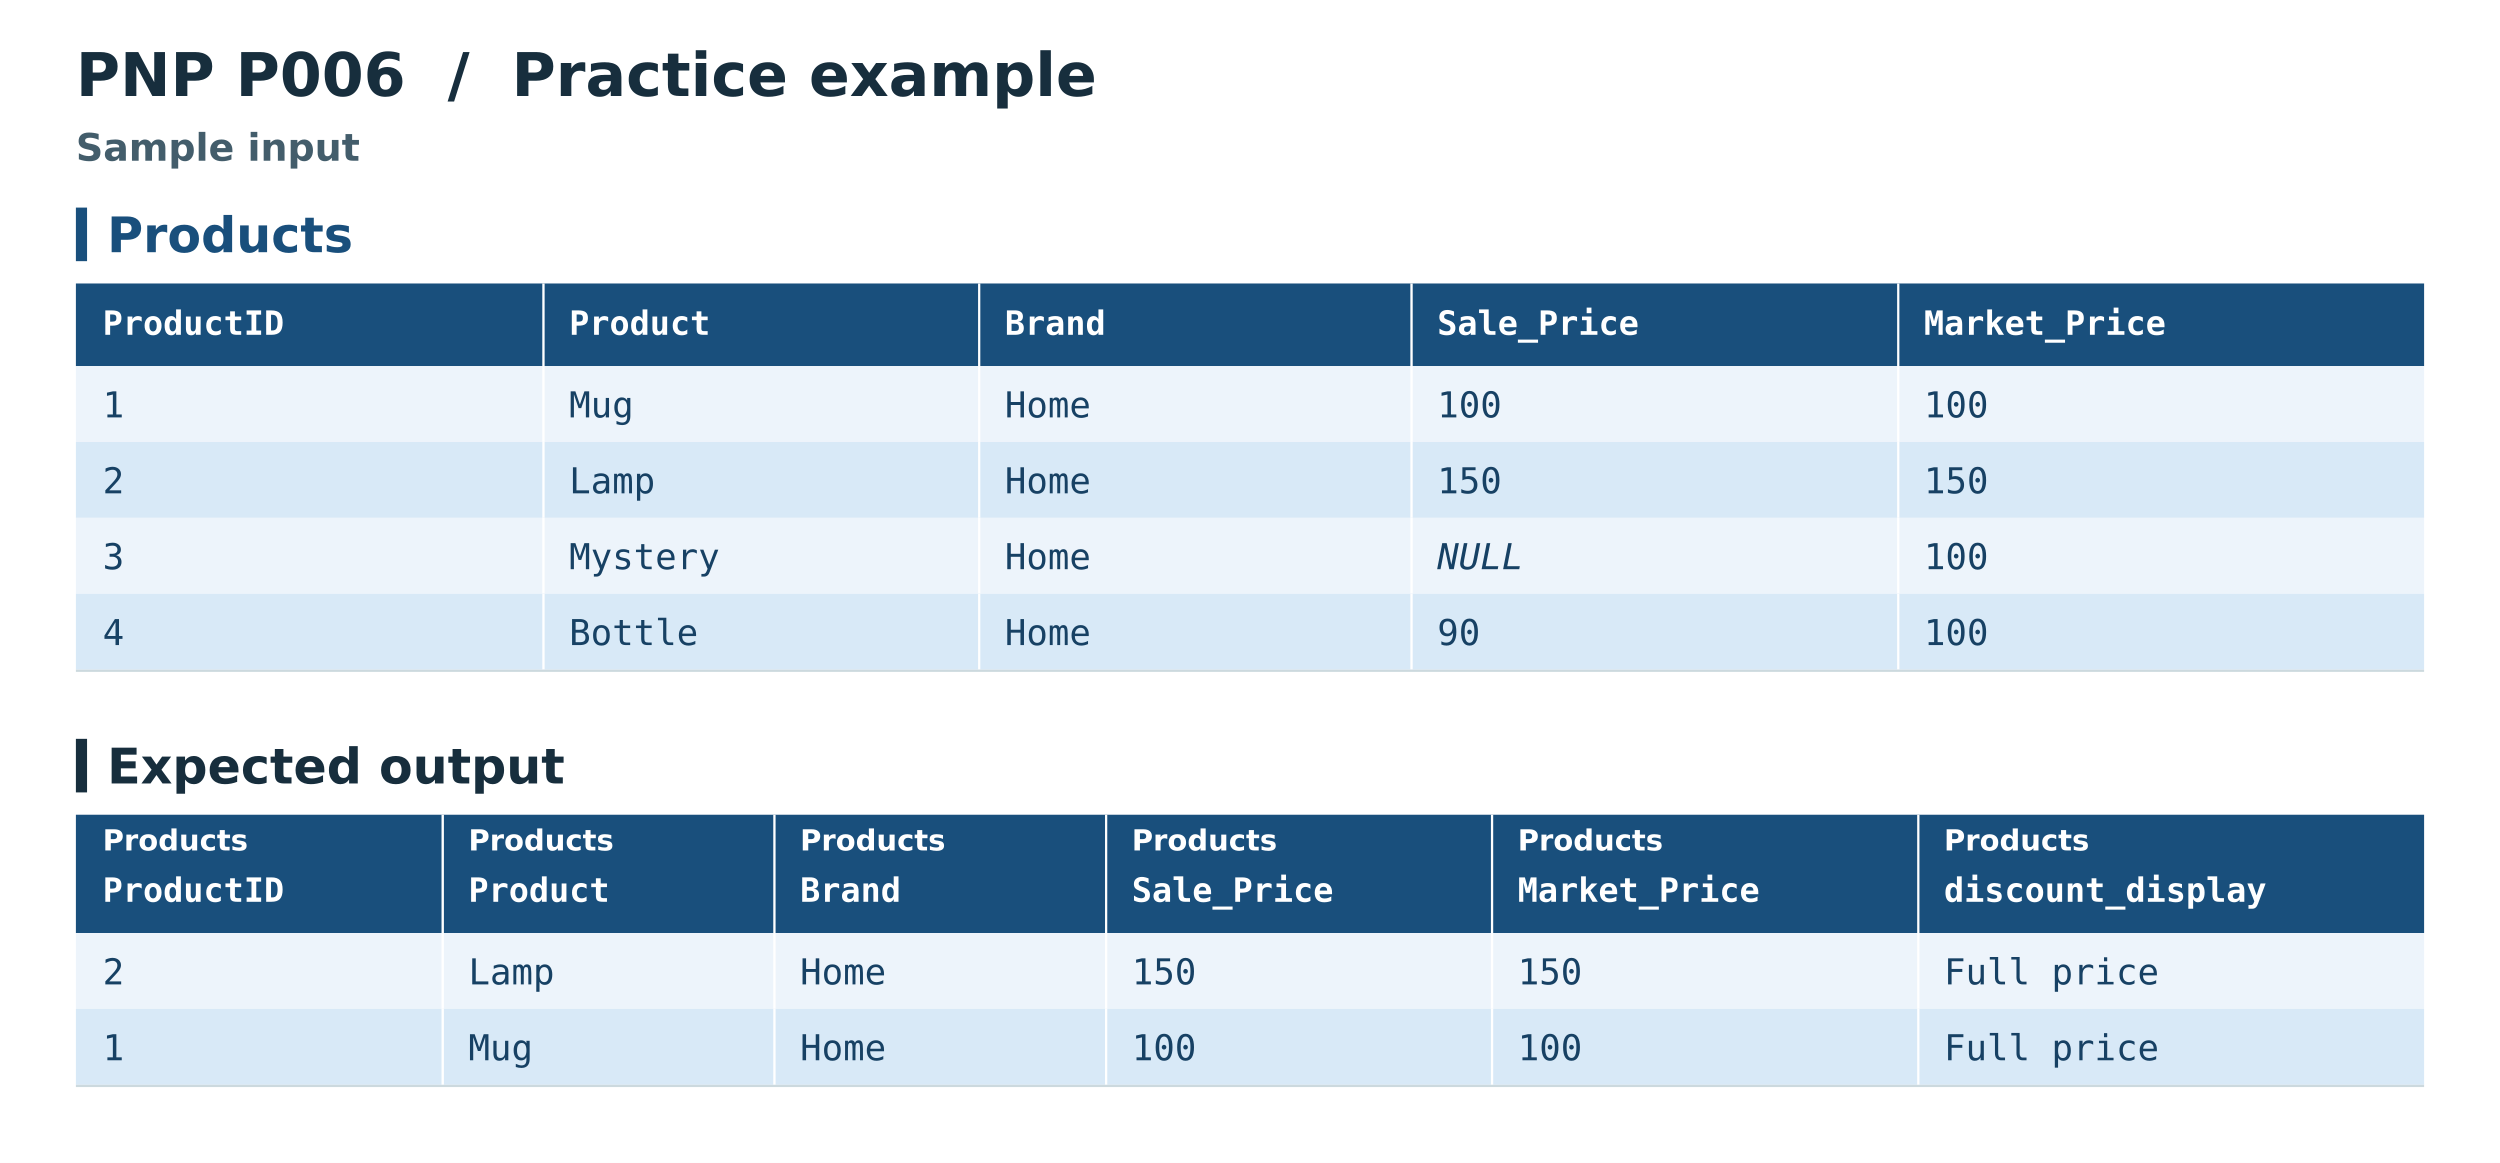
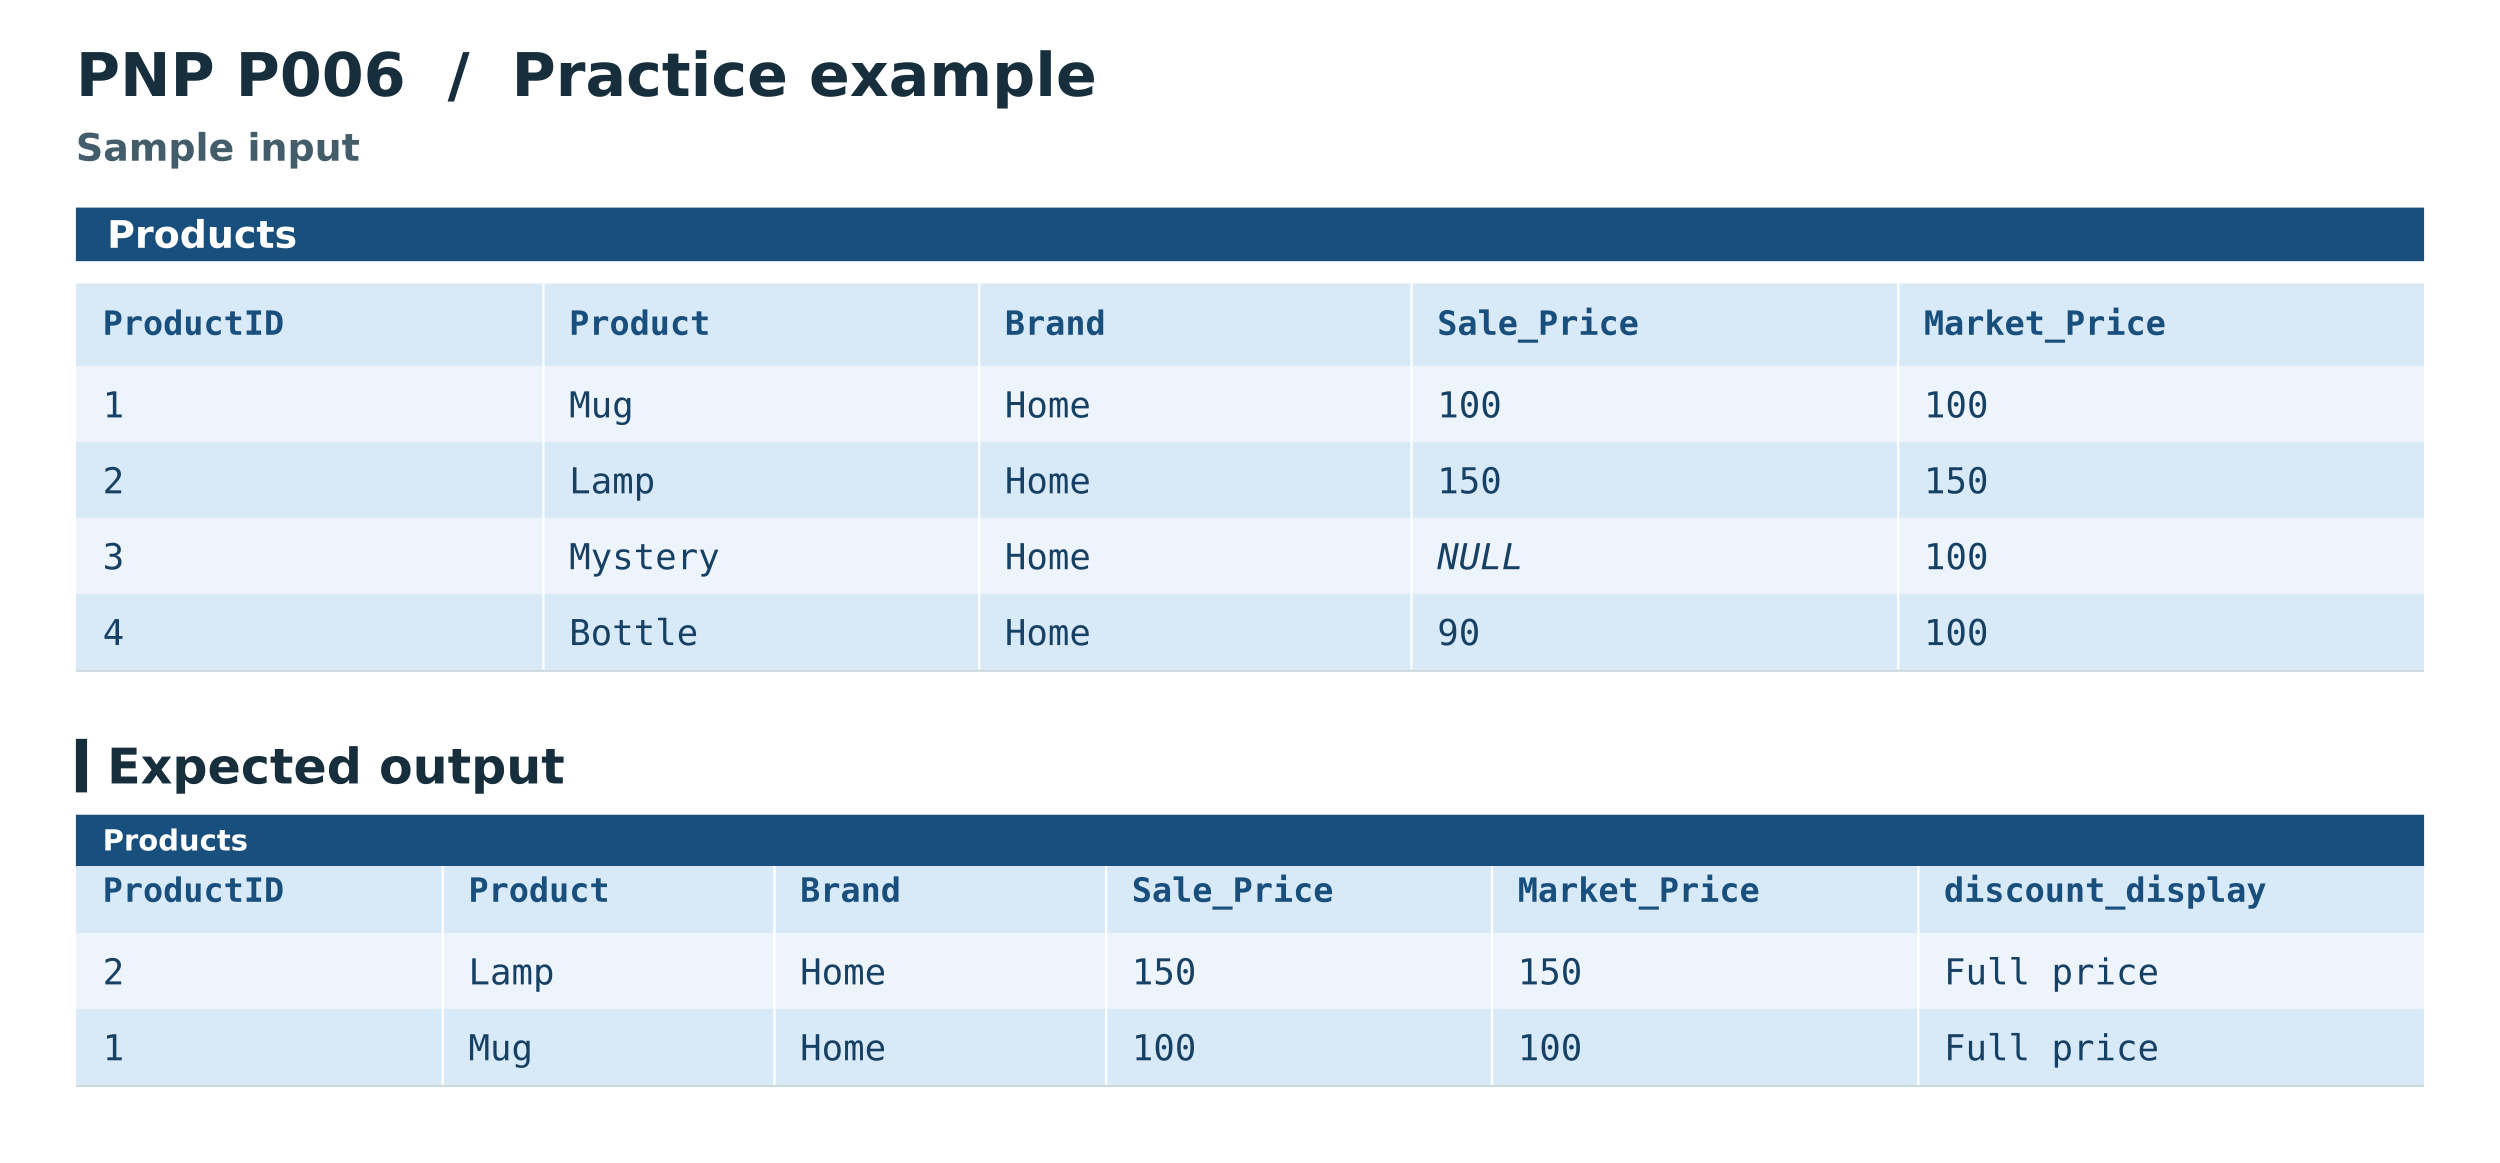
<svg xmlns="http://www.w3.org/2000/svg" width="1120" role="img" aria-labelledby="figure-title figure-desc" height="521" viewBox="0 0 1120 521">
  <rect x="0" y="0" width="1120" height="521" fill="#ffffff" />
  <text x="34" y="43" font-size="27" fill="#172e3d" font-family="DejaVu Sans, sans-serif" font-weight="700" xml:space="preserve">PNP P006  /  Practice example</text>
  <text x="34" y="72" font-size="17" fill="#435d6b" font-family="DejaVu Sans, sans-serif" font-weight="700" xml:space="preserve">Sample input</text>
  <g data-table="Products">
-     <rect x="34" y="93" width="5" height="24" fill="#194f7c" />
-     <text x="48" y="113" font-size="22" fill="#194f7c" font-family="DejaVu Sans, sans-serif" font-weight="700" xml:space="preserve">Products</text>
+     <rect x="34" y="93" width="1051.99" height="24" fill="#194f7c" />
+     <text x="48" y="111" font-size="17" fill="#ffffff" font-family="DejaVu Sans, sans-serif" font-weight="700" xml:space="preserve">Products</text>
    <g data-header="ProductID" data-source="Products">
-       <rect x="34" y="127" width="208.99" height="37" fill="#194f7c" />
-       <text x="46" y="150" font-size="15" fill="#ffffff" font-family="DejaVu Sans Mono, monospace" font-weight="700" xml:space="preserve">ProductID</text>
+       <rect x="34" y="127" width="208.99" height="37" fill="#d8e9f7" />
+       <text x="46" y="150" font-size="15" fill="#194f7c" font-family="DejaVu Sans Mono, monospace" font-weight="700" xml:space="preserve">ProductID</text>
    </g>
    <g data-header="Product" data-source="Products">
-       <rect x="242.99" y="127" width="195.19" height="37" fill="#194f7c" />
-       <text x="254.99" y="150" font-size="15" fill="#ffffff" font-family="DejaVu Sans Mono, monospace" font-weight="700" xml:space="preserve">Product</text>
+       <rect x="242.99" y="127" width="195.19" height="37" fill="#d8e9f7" />
+       <text x="254.99" y="150" font-size="15" fill="#194f7c" font-family="DejaVu Sans Mono, monospace" font-weight="700" xml:space="preserve">Product</text>
      <rect x="242.99" y="127" width="1" height="37" fill="#ffffff" />
    </g>
    <g data-header="Brand" data-source="Products">
-       <rect x="438.18" y="127" width="193.71" height="37" fill="#194f7c" />
-       <text x="450.18" y="150" font-size="15" fill="#ffffff" font-family="DejaVu Sans Mono, monospace" font-weight="700" xml:space="preserve">Brand</text>
+       <rect x="438.18" y="127" width="193.71" height="37" fill="#d8e9f7" />
+       <text x="450.18" y="150" font-size="15" fill="#194f7c" font-family="DejaVu Sans Mono, monospace" font-weight="700" xml:space="preserve">Brand</text>
      <rect x="438.18" y="127" width="1" height="37" fill="#ffffff" />
    </g>
    <g data-header="Sale_Price" data-source="Products">
-       <rect x="631.89" y="127" width="218.02" height="37" fill="#194f7c" />
-       <text x="643.89" y="150" font-size="15" fill="#ffffff" font-family="DejaVu Sans Mono, monospace" font-weight="700" xml:space="preserve">Sale_Price</text>
+       <rect x="631.89" y="127" width="218.02" height="37" fill="#d8e9f7" />
+       <text x="643.89" y="150" font-size="15" fill="#194f7c" font-family="DejaVu Sans Mono, monospace" font-weight="700" xml:space="preserve">Sale_Price</text>
      <rect x="631.89" y="127" width="1" height="37" fill="#ffffff" />
    </g>
    <g data-header="Market_Price" data-source="Products">
-       <rect x="849.92" y="127" width="236.08" height="37" fill="#194f7c" />
-       <text x="861.92" y="150" font-size="15" fill="#ffffff" font-family="DejaVu Sans Mono, monospace" font-weight="700" xml:space="preserve">Market_Price</text>
+       <rect x="849.92" y="127" width="236.08" height="37" fill="#d8e9f7" />
+       <text x="861.92" y="150" font-size="15" fill="#194f7c" font-family="DejaVu Sans Mono, monospace" font-weight="700" xml:space="preserve">Market_Price</text>
      <rect x="849.92" y="127" width="1" height="37" fill="#ffffff" />
    </g>
    <g data-column="ProductID" data-row="1" data-source="Products" data-value="1">
      <rect x="34" y="164" width="208.99" height="34" fill="#edf4fb" />
      <text x="46" y="187" font-size="16" fill="#174164" font-family="DejaVu Sans Mono, monospace" xml:space="preserve">1</text>
    </g>
    <g data-column="Product" data-row="1" data-source="Products" data-value="Mug">
      <rect x="242.99" y="164" width="195.19" height="34" fill="#edf4fb" />
      <rect x="242.99" y="164" width="1" height="34" fill="#ffffff" />
      <text x="254.99" y="187" font-size="16" fill="#174164" font-family="DejaVu Sans Mono, monospace" xml:space="preserve">Mug</text>
    </g>
    <g data-column="Brand" data-row="1" data-source="Products" data-value="Home">
      <rect x="438.18" y="164" width="193.71" height="34" fill="#edf4fb" />
      <rect x="438.18" y="164" width="1" height="34" fill="#ffffff" />
      <text x="450.18" y="187" font-size="16" fill="#174164" font-family="DejaVu Sans Mono, monospace" xml:space="preserve">Home</text>
    </g>
    <g data-column="Sale_Price" data-row="1" data-source="Products" data-value="100">
      <rect x="631.89" y="164" width="218.02" height="34" fill="#edf4fb" />
      <rect x="631.89" y="164" width="1" height="34" fill="#ffffff" />
      <text x="643.89" y="187" font-size="16" fill="#174164" font-family="DejaVu Sans Mono, monospace" xml:space="preserve">100</text>
    </g>
    <g data-column="Market_Price" data-row="1" data-source="Products" data-value="100">
      <rect x="849.92" y="164" width="236.08" height="34" fill="#edf4fb" />
      <rect x="849.92" y="164" width="1" height="34" fill="#ffffff" />
      <text x="861.92" y="187" font-size="16" fill="#174164" font-family="DejaVu Sans Mono, monospace" xml:space="preserve">100</text>
    </g>
    <g data-column="ProductID" data-row="2" data-source="Products" data-value="2">
      <rect x="34" y="198" width="208.99" height="34" fill="#d8e9f7" />
      <text x="46" y="221" font-size="16" fill="#174164" font-family="DejaVu Sans Mono, monospace" xml:space="preserve">2</text>
    </g>
    <g data-column="Product" data-row="2" data-source="Products" data-value="Lamp">
      <rect x="242.99" y="198" width="195.19" height="34" fill="#d8e9f7" />
      <rect x="242.99" y="198" width="1" height="34" fill="#ffffff" />
      <text x="254.99" y="221" font-size="16" fill="#174164" font-family="DejaVu Sans Mono, monospace" xml:space="preserve">Lamp</text>
    </g>
    <g data-column="Brand" data-row="2" data-source="Products" data-value="Home">
      <rect x="438.18" y="198" width="193.71" height="34" fill="#d8e9f7" />
      <rect x="438.18" y="198" width="1" height="34" fill="#ffffff" />
      <text x="450.18" y="221" font-size="16" fill="#174164" font-family="DejaVu Sans Mono, monospace" xml:space="preserve">Home</text>
    </g>
    <g data-column="Sale_Price" data-row="2" data-source="Products" data-value="150">
      <rect x="631.89" y="198" width="218.02" height="34" fill="#d8e9f7" />
      <rect x="631.89" y="198" width="1" height="34" fill="#ffffff" />
      <text x="643.89" y="221" font-size="16" fill="#174164" font-family="DejaVu Sans Mono, monospace" xml:space="preserve">150</text>
    </g>
    <g data-column="Market_Price" data-row="2" data-source="Products" data-value="150">
      <rect x="849.92" y="198" width="236.08" height="34" fill="#d8e9f7" />
      <rect x="849.92" y="198" width="1" height="34" fill="#ffffff" />
      <text x="861.92" y="221" font-size="16" fill="#174164" font-family="DejaVu Sans Mono, monospace" xml:space="preserve">150</text>
    </g>
    <g data-column="ProductID" data-row="3" data-source="Products" data-value="3">
      <rect x="34" y="232" width="208.99" height="34" fill="#edf4fb" />
      <text x="46" y="255" font-size="16" fill="#174164" font-family="DejaVu Sans Mono, monospace" xml:space="preserve">3</text>
    </g>
    <g data-column="Product" data-row="3" data-source="Products" data-value="Mystery">
      <rect x="242.99" y="232" width="195.19" height="34" fill="#edf4fb" />
      <rect x="242.99" y="232" width="1" height="34" fill="#ffffff" />
      <text x="254.99" y="255" font-size="16" fill="#174164" font-family="DejaVu Sans Mono, monospace" xml:space="preserve">Mystery</text>
    </g>
    <g data-column="Brand" data-row="3" data-source="Products" data-value="Home">
      <rect x="438.18" y="232" width="193.71" height="34" fill="#edf4fb" />
      <rect x="438.18" y="232" width="1" height="34" fill="#ffffff" />
      <text x="450.18" y="255" font-size="16" fill="#174164" font-family="DejaVu Sans Mono, monospace" xml:space="preserve">Home</text>
    </g>
    <g data-column="Sale_Price" data-row="3" data-source="Products" data-value="NULL">
      <rect x="631.89" y="232" width="218.02" height="34" fill="#edf4fb" />
      <rect x="631.89" y="232" width="1" height="34" fill="#ffffff" />
      <text x="643.89" y="255" font-size="16" fill="#174164" font-family="DejaVu Sans Mono, monospace" font-style="italic" xml:space="preserve">NULL</text>
    </g>
    <g data-column="Market_Price" data-row="3" data-source="Products" data-value="100">
      <rect x="849.92" y="232" width="236.08" height="34" fill="#edf4fb" />
      <rect x="849.92" y="232" width="1" height="34" fill="#ffffff" />
      <text x="861.92" y="255" font-size="16" fill="#174164" font-family="DejaVu Sans Mono, monospace" xml:space="preserve">100</text>
    </g>
    <g data-column="ProductID" data-row="4" data-source="Products" data-value="4">
      <rect x="34" y="266" width="208.99" height="34" fill="#d8e9f7" />
      <text x="46" y="289" font-size="16" fill="#174164" font-family="DejaVu Sans Mono, monospace" xml:space="preserve">4</text>
    </g>
    <g data-column="Product" data-row="4" data-source="Products" data-value="Bottle">
      <rect x="242.99" y="266" width="195.19" height="34" fill="#d8e9f7" />
      <rect x="242.99" y="266" width="1" height="34" fill="#ffffff" />
      <text x="254.99" y="289" font-size="16" fill="#174164" font-family="DejaVu Sans Mono, monospace" xml:space="preserve">Bottle</text>
    </g>
    <g data-column="Brand" data-row="4" data-source="Products" data-value="Home">
      <rect x="438.18" y="266" width="193.71" height="34" fill="#d8e9f7" />
      <rect x="438.18" y="266" width="1" height="34" fill="#ffffff" />
      <text x="450.18" y="289" font-size="16" fill="#174164" font-family="DejaVu Sans Mono, monospace" xml:space="preserve">Home</text>
    </g>
    <g data-column="Sale_Price" data-row="4" data-source="Products" data-value="90">
      <rect x="631.89" y="266" width="218.02" height="34" fill="#d8e9f7" />
      <rect x="631.89" y="266" width="1" height="34" fill="#ffffff" />
      <text x="643.89" y="289" font-size="16" fill="#174164" font-family="DejaVu Sans Mono, monospace" xml:space="preserve">90</text>
    </g>
    <g data-column="Market_Price" data-row="4" data-source="Products" data-value="100">
      <rect x="849.92" y="266" width="236.08" height="34" fill="#d8e9f7" />
      <rect x="849.92" y="266" width="1" height="34" fill="#ffffff" />
      <text x="861.92" y="289" font-size="16" fill="#174164" font-family="DejaVu Sans Mono, monospace" xml:space="preserve">100</text>
    </g>
    <rect x="34" y="300" width="1052" height="1" fill="#ccd9de" />
  </g>
  <g data-table="Expected output">
    <rect x="34" y="331" width="5" height="24" fill="#172e3d" />
    <text x="48" y="351" font-size="22" fill="#172e3d" font-family="DejaVu Sans, sans-serif" font-weight="700" xml:space="preserve">Expected output</text>
    <g data-header="ProductID" data-source="Products">
-       <rect x="34" y="365" width="163.87" height="53" fill="#194f7c" />
+       <rect x="34" y="365" width="1052" height="23" fill="#194f7c" />
      <text x="46" y="381" font-size="13" fill="#ffffff" font-family="DejaVu Sans, sans-serif" font-weight="700" xml:space="preserve">Products</text>
-       <text x="46" y="404" font-size="15" fill="#ffffff" font-family="DejaVu Sans Mono, monospace" font-weight="700" xml:space="preserve">ProductID</text>
+       <rect x="34" y="388" width="163.87" height="30" fill="#d8e9f7" />
+       <text x="46" y="404" font-size="15" fill="#194f7c" font-family="DejaVu Sans Mono, monospace" font-weight="700" xml:space="preserve">ProductID</text>
    </g>
    <g data-header="Product" data-source="Products">
-       <rect x="197.87" y="365" width="148.59" height="53" fill="#194f7c" />
-       <text x="209.87" y="381" font-size="13" fill="#ffffff" font-family="DejaVu Sans, sans-serif" font-weight="700" xml:space="preserve">Products</text>
-       <text x="209.87" y="404" font-size="15" fill="#ffffff" font-family="DejaVu Sans Mono, monospace" font-weight="700" xml:space="preserve">Product</text>
-       <rect x="197.87" y="365" width="1" height="53" fill="#ffffff" />
+       <rect x="197.87" y="388" width="148.59" height="30" fill="#d8e9f7" />
+       <text x="209.87" y="404" font-size="15" fill="#194f7c" font-family="DejaVu Sans Mono, monospace" font-weight="700" xml:space="preserve">Product</text>
+       <rect x="197.87" y="388" width="1" height="30" fill="#ffffff" />
    </g>
    <g data-header="Brand" data-source="Products">
-       <rect x="346.46" y="365" width="148.59" height="53" fill="#194f7c" />
-       <text x="358.46" y="381" font-size="13" fill="#ffffff" font-family="DejaVu Sans, sans-serif" font-weight="700" xml:space="preserve">Products</text>
-       <text x="358.46" y="404" font-size="15" fill="#ffffff" font-family="DejaVu Sans Mono, monospace" font-weight="700" xml:space="preserve">Brand</text>
-       <rect x="346.46" y="365" width="1" height="53" fill="#ffffff" />
+       <rect x="346.46" y="388" width="148.59" height="30" fill="#d8e9f7" />
+       <text x="358.46" y="404" font-size="15" fill="#194f7c" font-family="DejaVu Sans Mono, monospace" font-weight="700" xml:space="preserve">Brand</text>
+       <rect x="346.46" y="388" width="1" height="30" fill="#ffffff" />
    </g>
    <g data-header="Sale_Price" data-source="Products">
-       <rect x="495.05" y="365" width="172.9" height="53" fill="#194f7c" />
-       <text x="507.05" y="381" font-size="13" fill="#ffffff" font-family="DejaVu Sans, sans-serif" font-weight="700" xml:space="preserve">Products</text>
-       <text x="507.05" y="404" font-size="15" fill="#ffffff" font-family="DejaVu Sans Mono, monospace" font-weight="700" xml:space="preserve">Sale_Price</text>
-       <rect x="495.05" y="365" width="1" height="53" fill="#ffffff" />
+       <rect x="495.05" y="388" width="172.9" height="30" fill="#d8e9f7" />
+       <text x="507.05" y="404" font-size="15" fill="#194f7c" font-family="DejaVu Sans Mono, monospace" font-weight="700" xml:space="preserve">Sale_Price</text>
+       <rect x="495.05" y="388" width="1" height="30" fill="#ffffff" />
    </g>
    <g data-header="Market_Price" data-source="Products">
-       <rect x="667.95" y="365" width="190.96" height="53" fill="#194f7c" />
-       <text x="679.95" y="381" font-size="13" fill="#ffffff" font-family="DejaVu Sans, sans-serif" font-weight="700" xml:space="preserve">Products</text>
-       <text x="679.95" y="404" font-size="15" fill="#ffffff" font-family="DejaVu Sans Mono, monospace" font-weight="700" xml:space="preserve">Market_Price</text>
-       <rect x="667.95" y="365" width="1" height="53" fill="#ffffff" />
+       <rect x="667.95" y="388" width="190.96" height="30" fill="#d8e9f7" />
+       <text x="679.95" y="404" font-size="15" fill="#194f7c" font-family="DejaVu Sans Mono, monospace" font-weight="700" xml:space="preserve">Market_Price</text>
+       <rect x="667.95" y="388" width="1" height="30" fill="#ffffff" />
    </g>
    <g data-header="discount_display" data-source="Products">
-       <rect x="858.91" y="365" width="227.09" height="53" fill="#194f7c" />
-       <text x="870.91" y="381" font-size="13" fill="#ffffff" font-family="DejaVu Sans, sans-serif" font-weight="700" xml:space="preserve">Products</text>
-       <text x="870.91" y="404" font-size="15" fill="#ffffff" font-family="DejaVu Sans Mono, monospace" font-weight="700" xml:space="preserve">discount_display</text>
-       <rect x="858.91" y="365" width="1" height="53" fill="#ffffff" />
+       <rect x="858.91" y="388" width="227.09" height="30" fill="#d8e9f7" />
+       <text x="870.91" y="404" font-size="15" fill="#194f7c" font-family="DejaVu Sans Mono, monospace" font-weight="700" xml:space="preserve">discount_display</text>
+       <rect x="858.91" y="388" width="1" height="30" fill="#ffffff" />
    </g>
    <g data-column="ProductID" data-row="1" data-source="Products" data-value="2">
      <rect x="34" y="418" width="163.87" height="34" fill="#edf4fb" />
      <text x="46" y="441" font-size="16" fill="#174164" font-family="DejaVu Sans Mono, monospace" xml:space="preserve">2</text>
    </g>
    <g data-column="Product" data-row="1" data-source="Products" data-value="Lamp">
      <rect x="197.87" y="418" width="148.59" height="34" fill="#edf4fb" />
      <rect x="197.87" y="418" width="1" height="34" fill="#ffffff" />
      <text x="209.87" y="441" font-size="16" fill="#174164" font-family="DejaVu Sans Mono, monospace" xml:space="preserve">Lamp</text>
    </g>
    <g data-column="Brand" data-row="1" data-source="Products" data-value="Home">
      <rect x="346.46" y="418" width="148.59" height="34" fill="#edf4fb" />
      <rect x="346.46" y="418" width="1" height="34" fill="#ffffff" />
      <text x="358.46" y="441" font-size="16" fill="#174164" font-family="DejaVu Sans Mono, monospace" xml:space="preserve">Home</text>
    </g>
    <g data-column="Sale_Price" data-row="1" data-source="Products" data-value="150">
      <rect x="495.05" y="418" width="172.9" height="34" fill="#edf4fb" />
      <rect x="495.05" y="418" width="1" height="34" fill="#ffffff" />
      <text x="507.05" y="441" font-size="16" fill="#174164" font-family="DejaVu Sans Mono, monospace" xml:space="preserve">150</text>
    </g>
    <g data-column="Market_Price" data-row="1" data-source="Products" data-value="150">
      <rect x="667.95" y="418" width="190.96" height="34" fill="#edf4fb" />
      <rect x="667.95" y="418" width="1" height="34" fill="#ffffff" />
      <text x="679.95" y="441" font-size="16" fill="#174164" font-family="DejaVu Sans Mono, monospace" xml:space="preserve">150</text>
    </g>
    <g data-column="discount_display" data-row="1" data-source="Products" data-value="Full price">
      <rect x="858.91" y="418" width="227.09" height="34" fill="#edf4fb" />
      <rect x="858.91" y="418" width="1" height="34" fill="#ffffff" />
      <text x="870.91" y="441" font-size="16" fill="#174164" font-family="DejaVu Sans Mono, monospace" xml:space="preserve">Full price</text>
    </g>
    <g data-column="ProductID" data-row="2" data-source="Products" data-value="1">
      <rect x="34" y="452" width="163.87" height="34" fill="#d8e9f7" />
      <text x="46" y="475" font-size="16" fill="#174164" font-family="DejaVu Sans Mono, monospace" xml:space="preserve">1</text>
    </g>
    <g data-column="Product" data-row="2" data-source="Products" data-value="Mug">
      <rect x="197.87" y="452" width="148.59" height="34" fill="#d8e9f7" />
      <rect x="197.87" y="452" width="1" height="34" fill="#ffffff" />
      <text x="209.87" y="475" font-size="16" fill="#174164" font-family="DejaVu Sans Mono, monospace" xml:space="preserve">Mug</text>
    </g>
    <g data-column="Brand" data-row="2" data-source="Products" data-value="Home">
      <rect x="346.46" y="452" width="148.59" height="34" fill="#d8e9f7" />
      <rect x="346.46" y="452" width="1" height="34" fill="#ffffff" />
      <text x="358.46" y="475" font-size="16" fill="#174164" font-family="DejaVu Sans Mono, monospace" xml:space="preserve">Home</text>
    </g>
    <g data-column="Sale_Price" data-row="2" data-source="Products" data-value="100">
      <rect x="495.05" y="452" width="172.9" height="34" fill="#d8e9f7" />
      <rect x="495.05" y="452" width="1" height="34" fill="#ffffff" />
      <text x="507.05" y="475" font-size="16" fill="#174164" font-family="DejaVu Sans Mono, monospace" xml:space="preserve">100</text>
    </g>
    <g data-column="Market_Price" data-row="2" data-source="Products" data-value="100">
      <rect x="667.95" y="452" width="190.96" height="34" fill="#d8e9f7" />
      <rect x="667.95" y="452" width="1" height="34" fill="#ffffff" />
      <text x="679.95" y="475" font-size="16" fill="#174164" font-family="DejaVu Sans Mono, monospace" xml:space="preserve">100</text>
    </g>
    <g data-column="discount_display" data-row="2" data-source="Products" data-value="Full price">
      <rect x="858.91" y="452" width="227.09" height="34" fill="#d8e9f7" />
      <rect x="858.91" y="452" width="1" height="34" fill="#ffffff" />
      <text x="870.91" y="475" font-size="16" fill="#174164" font-family="DejaVu Sans Mono, monospace" xml:space="preserve">Full price</text>
    </g>
    <rect x="34" y="486" width="1052" height="1" fill="#ccd9de" />
  </g>
</svg>
